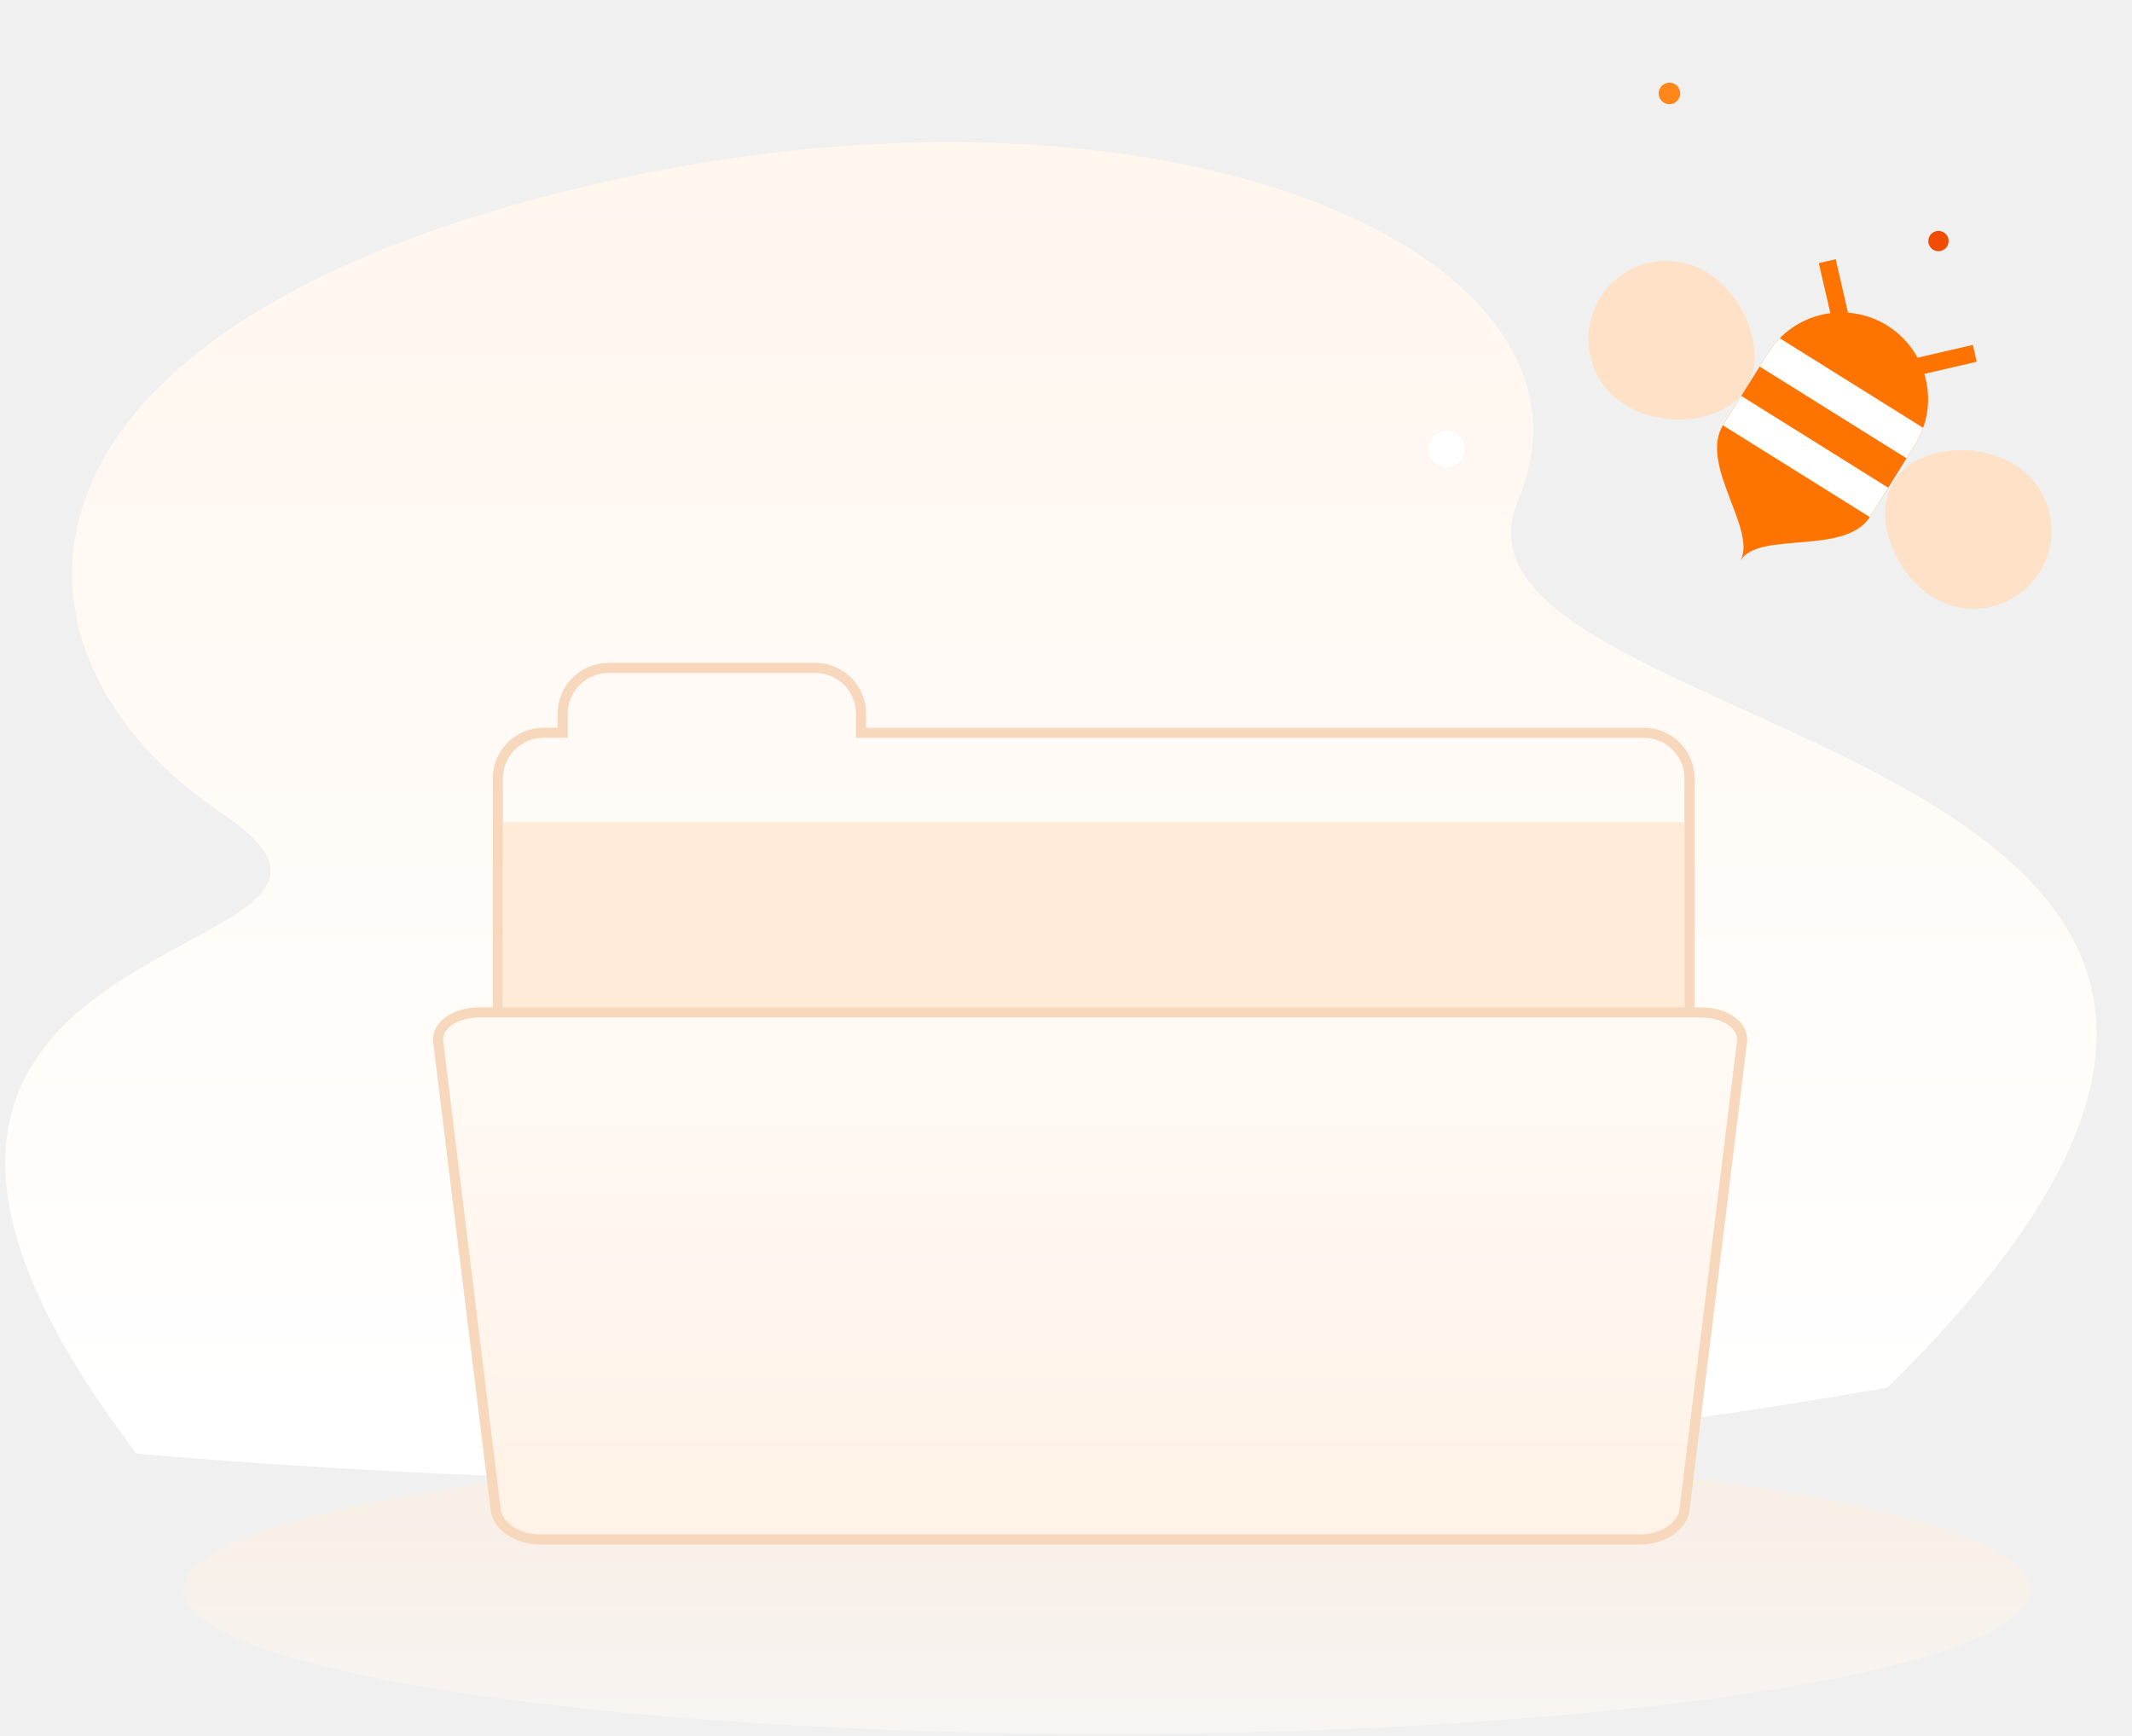
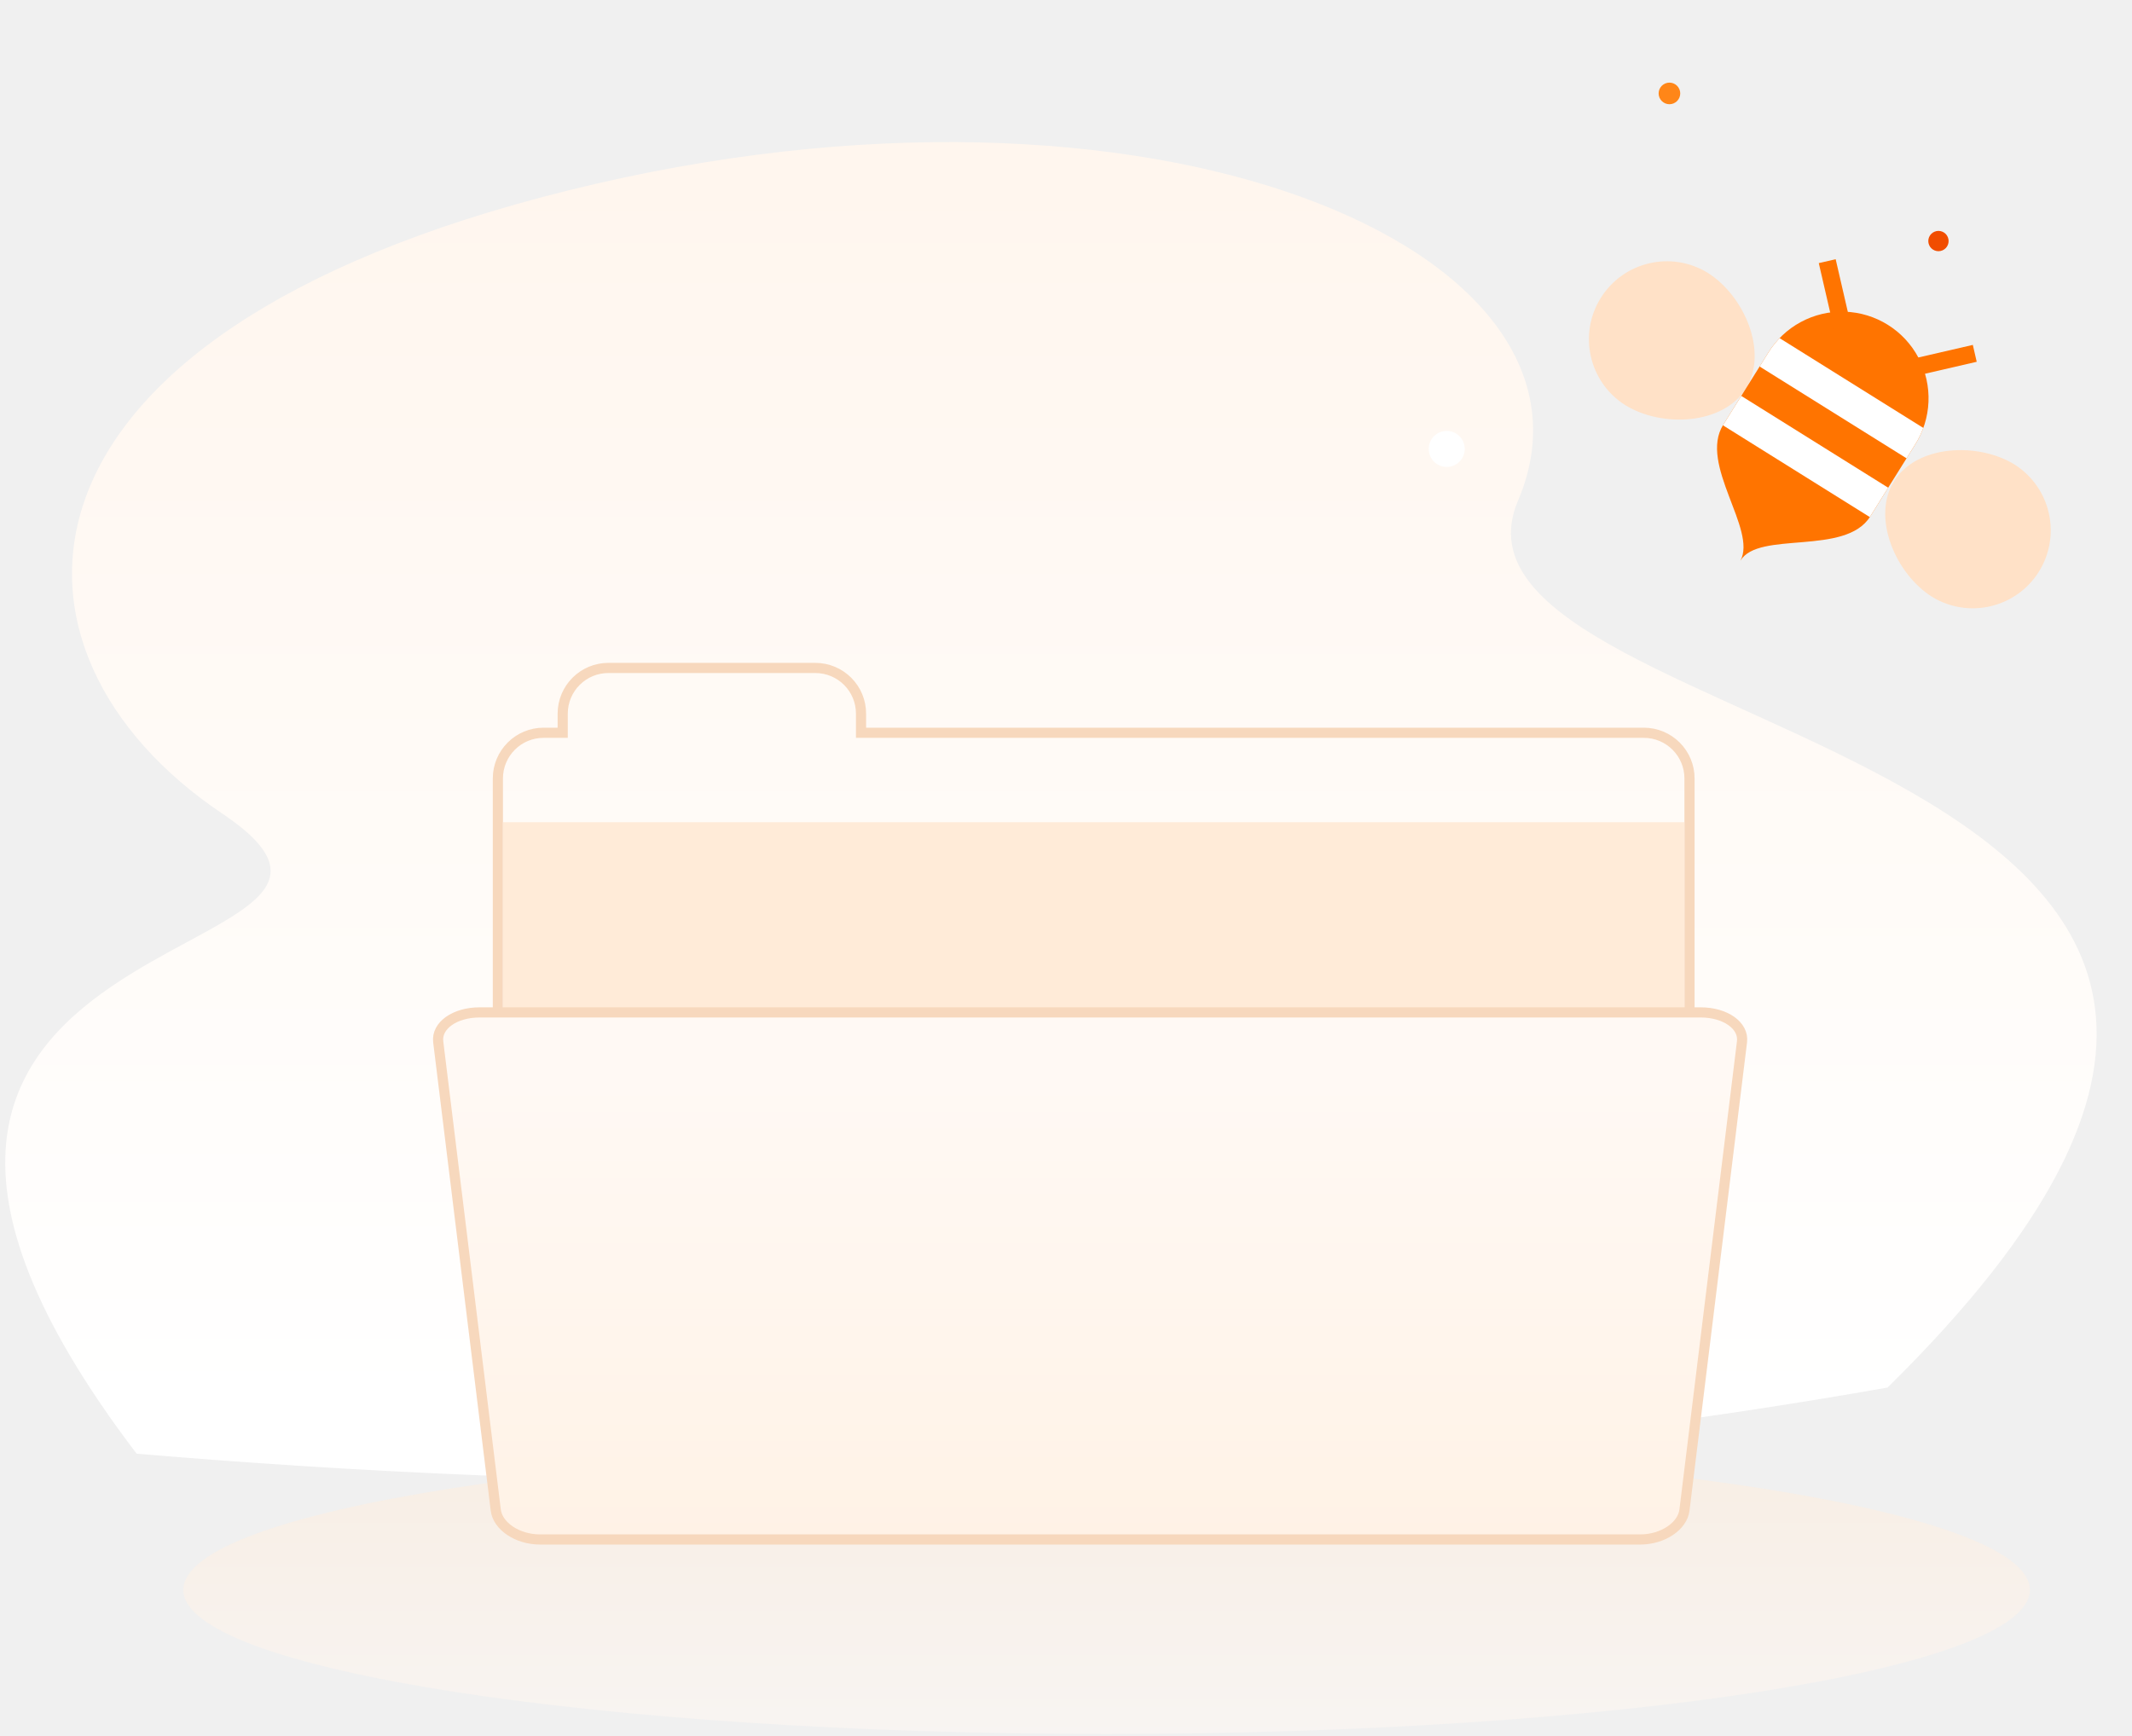
- <svg xmlns="http://www.w3.org/2000/svg" xmlns:xlink="http://www.w3.org/1999/xlink" width="210px" height="171px" viewBox="0 0 210 171" version="1.1">
+ <svg xmlns="http://www.w3.org/2000/svg" xmlns:xlink="http://www.w3.org/1999/xlink" width="210" height="171">
  <defs>
-     <linearGradient x1="50%" y1="0%" x2="50%" y2="99.391%" id="linearGradient-1">
-       <stop stop-color="#FFEBD7" offset="0%" />
-       <stop stop-color="#FFF8F3" offset="100%" />
+     <linearGradient id="b" x1="50%" x2="50%" y1="0%" y2="99.391%">
+       <stop offset="0%" stop-color="#FFEBD7" />
+       <stop offset="100%" stop-color="#FFF8F3" />
    </linearGradient>
-     <ellipse id="path-2" cx="108.482" cy="155.992" rx="90.943" ry="14.192" />
-     <linearGradient x1="50%" y1="2.11%" x2="50%" y2="94.785%" id="linearGradient-4">
-       <stop stop-color="#FFF6EE" offset="0%" />
-       <stop stop-color="#FFFFFF" offset="100%" />
+     <linearGradient id="c" x1="50%" x2="50%" y1="2.11%" y2="94.785%">
+       <stop offset="0%" stop-color="#FFF6EE" />
+       <stop offset="100%" stop-color="#FFF" />
    </linearGradient>
-     <path d="M30.77,0 C32.98,-4.05812251e-16 34.77,1.791 34.77,4 L34.77,6.386 L112.375,6.386 C114.584,6.386 116.375,8.177 116.375,10.386 L116.375,74.056 C116.375,76.265 114.584,78.056 112.375,78.056 L33.826,78.057 C33.092,78.925 31.996,79.475 30.77,79.475 L10.386,79.475 C9.161,79.475 8.065,78.925 7.331,78.057 L4,78.056 C1.791,78.056 2.93507676e-15,76.265 0,74.056 L0,10.386 C-2.705415e-16,8.177 1.791,6.386 4,6.386 L6.386,6.386 L6.386,4 C6.386,1.791 8.177,4.05812251e-16 10.386,0 L30.77,0 Z" id="path-5" />
-     <linearGradient x1="56.99%" y1="100%" x2="56.99%" y2="12.624%" id="linearGradient-7">
-       <stop stop-color="#FFF2E6" offset="0%" />
-       <stop stop-color="#FFF9F4" offset="100%" />
+     <linearGradient id="f" x1="56.99%" x2="56.99%" y1="100%" y2="12.624%">
+       <stop offset="0%" stop-color="#FFF2E6" />
+       <stop offset="100%" stop-color="#FFF9F4" />
    </linearGradient>
-     <path d="M16.918,17.008 C16.918,21.603 8.316,23.994 8.386,27.46 C8.16,23.974 -0.147,21.603 -0.147,17.008 L-0.147,17.008 L-0.147,8.688 C-0.147,3.975 3.673,0.155 8.386,0.155 C13.098,0.155 16.918,3.975 16.918,8.688 Z" id="path-8" />
+     <path id="d" d="M30.77 0a4 4 0 0 1 4 4v2.386h77.605a4 4 0 0 1 4 4v63.67a4 4 0 0 1-4 4l-78.55.001a3.991 3.991 0 0 1-3.055 1.418H10.386a3.991 3.991 0 0 1-3.055-1.418H4a4 4 0 0 1-4-4v-63.67a4 4 0 0 1 4-4l2.386-.001V4a4 4 0 0 1 4-4H30.77Z" />
+     <path id="g" d="M16.918 17.008c0 4.595-8.602 6.986-8.532 10.452-.226-3.486-8.533-5.857-8.533-10.452v-8.32a8.533 8.533 0 1 1 17.065 0Z" />
+     <ellipse id="a" cx="108.482" cy="155.992" rx="90.943" ry="14.192" />
  </defs>
-   <g id="2025-大魔当" stroke="none" stroke-width="1" fill="none" fill-rule="evenodd">
-     <g id="详情页1" transform="translate(-1423, -294)">
-       <g id="编组-22" transform="translate(1423.516, 294.638)">
-         <g id="编组-69" transform="translate(0, -0)">
-           <mask id="mask-3" fill="white">
-             <use xlink:href="#path-2" />
-           </mask>
-           <use id="蒙版" fill="url(#linearGradient-1)" opacity="0.5" xlink:href="#path-2" />
-           <path d="M12.941,142.572 C-28.492,88.153 44.916,95.31 21.363,79.503 C-2.189,63.697 -2.189,32.419 55.505,18.11 C113.2,3.801 159.472,24.114 149.004,48.689 C138.536,73.265 250.823,71.691 185.408,136.055 C115.924,148.33 52.827,145.962 12.941,142.572 Z" id="路径-3" fill="url(#linearGradient-4)" />
-           <g id="矩形" transform="translate(49.0243, 65.6661)">
-             <mask id="mask-6" fill="white">
-               <use xlink:href="#path-5" />
-             </mask>
-             <path stroke="#F7D8BD" d="M30.77,-0.5 C32.013,-0.5 33.138,0.004 33.952,0.818 C34.767,1.632 35.27,2.757 35.27,4 L35.27,4 L35.27,5.886 L112.375,5.886 C113.617,5.886 114.742,6.39 115.557,7.204 C116.371,8.019 116.875,9.144 116.875,10.386 L116.875,10.386 L116.875,74.056 C116.875,75.299 116.371,76.424 115.557,77.238 C114.742,78.052 113.617,78.556 112.375,78.556 L112.375,78.556 L34.05,78.557 C33.229,79.43 32.063,79.975 30.77,79.975 L30.77,79.975 L10.386,79.975 C9.094,79.975 7.928,79.43 7.107,78.557 L7.107,78.557 L4,78.556 C2.757,78.556 1.632,78.052 0.818,77.238 C0.004,76.424 -0.5,75.299 -0.5,74.056 L-0.5,74.056 L-0.5,10.386 C-0.5,9.144 0.004,8.019 0.818,7.204 C1.632,6.39 2.757,5.886 4,5.886 L4,5.886 L5.886,5.886 L5.886,4 C5.886,2.757 6.39,1.632 7.204,0.818 C8.019,0.004 9.144,-0.5 10.386,-0.5 L10.386,-0.5 Z" />
-             <rect fill="#FFEBD8" mask="url(#mask-6)" x="-2.54" y="14.696" width="119" height="71" />
-           </g>
-           <path d="M46.732,99.1 L166.987,99.1 C169.438,99.1 171.266,100.398 171.069,101.998 L165.402,148.127 C165.206,149.727 163.256,151.025 161.046,151.025 L52.672,151.025 C50.463,151.025 48.512,149.727 48.316,148.127 L42.649,101.998 C42.452,100.398 44.28,99.1 46.732,99.1 Z" id="蒙版" stroke="#F7D8BD" fill="url(#linearGradient-7)" />
-           <g id="编组-21" transform="translate(161.2131, 22.95853) rotate(-113) translate(-161.2131, -22.95853) translate(147.96, -4.577)">
-             <circle id="椭圆形备份-13" fill="#F14D00" cx="1.701" cy="54.361" r="1" />
-             <circle id="椭圆形备份-14" fill="#FFFFFF" cx="1.774" cy="1.774" r="1.774" />
-             <circle id="椭圆形备份-15" fill="#FF8618" cx="25.442" cy="35.652" r="1.064" />
-           </g>
-         </g>
-         <g id="编组-15" transform="translate(179.0093, 41.78287) rotate(32) translate(-179.0093, -41.78287) translate(153.4845, 26.78287)">
-           <path d="M7.68,23.174 C11.921,23.174 16.918,19.735 16.918,15.494 C16.918,11.253 11.921,7.815 7.68,7.815 C3.438,7.815 0,11.253 0,15.494 C0,19.735 3.438,23.174 7.68,23.174 Z" id="椭圆形" fill="#FFE1C7" />
-           <path d="M41.811,23.174 C46.052,23.174 51.05,19.735 51.05,15.494 C51.05,11.253 46.052,7.815 41.811,7.815 C37.57,7.815 34.131,11.253 34.131,15.494 C34.131,19.735 37.57,23.174 41.811,23.174 Z" id="椭圆形备份-2" fill="#FFE1C7" transform="translate(42.59054, 15.49417) scale(-1, 1) translate(-42.59054, -15.49417) " />
-           <g id="路径-50-+-路径-50备份-蒙版" transform="translate(17.06568, 2.694909)">
-             <mask id="mask-9" fill="white">
-               <use xlink:href="#path-8" />
-             </mask>
-             <use id="蒙版" fill="#FF7400" xlink:href="#path-8" />
-             <polygon id="路径-50" fill="#FFFFFF" fill-rule="nonzero" mask="url(#mask-9)" points="20.479 6.826 20.479 10.239 -3.413 10.239 -3.413 6.826" />
-             <polygon id="路径-50备份" fill="#FFFFFF" fill-rule="nonzero" mask="url(#mask-9)" points="20.479 13.653 20.479 17.066 -3.413 17.066 -3.413 13.653" />
-           </g>
-           <polygon id="路径-51" fill="#FF7400" fill-rule="nonzero" points="17.669 0 22.86 5.191 21.653 6.398 16.462 1.207" />
-           <polygon id="路径-51备份" fill="#FF7400" fill-rule="nonzero" transform="translate(31.60711, 3.198813) scale(-1, 1) translate(-31.60711, -3.198813) " points="29.615 0 34.806 5.191 33.599 6.398 28.408 1.207" />
-         </g>
+   <g fill="none" fill-rule="evenodd">
+     <g transform="translate(.516 .638)">
+       <use xlink:href="#a" fill="url(#b)" opacity=".5" />
+       <path fill="url(#c)" d="M12.941 142.572c-41.433-54.419 31.975-47.262 8.422-63.069C-2.189 63.697-2.189 32.42 55.505 18.11c57.695-14.309 103.967 6.004 93.5 30.58-10.469 24.575 101.818 23.001 36.403 87.365-69.484 12.275-132.581 9.907-172.467 6.517Z" />
+       <g transform="translate(49.024 65.666)">
+         <mask id="e" fill="#fff">
+           <use xlink:href="#d" />
+         </mask>
+         <path stroke="#F7D8BD" d="M30.77-.5c1.243 0 2.368.504 3.182 1.318A4.486 4.486 0 0 1 35.27 4v1.886h77.105c1.242 0 2.367.504 3.182 1.318a4.486 4.486 0 0 1 1.318 3.182v63.67a4.486 4.486 0 0 1-1.318 3.182 4.486 4.486 0 0 1-3.182 1.318l-78.325.001a4.487 4.487 0 0 1-3.28 1.418H10.386a4.487 4.487 0 0 1-3.279-1.418H4a4.486 4.486 0 0 1-3.182-1.319A4.486 4.486 0 0 1-.5 74.056v-63.67C-.5 9.144.004 8.02.818 7.204A4.486 4.486 0 0 1 4 5.886h1.886V4c0-1.243.504-2.368 1.318-3.182A4.486 4.486 0 0 1 10.386-.5Z" />
+         <path fill="#FFEBD8" d="M-2.54 14.696h119v71h-119z" mask="url(#e)" />
+       </g>
+       <path fill="url(#f)" stroke="#F7D8BD" d="M46.732 99.1h120.255c2.451 0 4.279 1.298 4.082 2.898l-5.667 46.129c-.196 1.6-2.146 2.898-4.356 2.898H52.672c-2.21 0-4.16-1.298-4.356-2.898l-5.667-46.129c-.197-1.6 1.631-2.898 4.083-2.898Z" />
+       <g transform="rotate(-113 85.718 -23.72)">
+         <circle cx="1.701" cy="54.361" r="1" fill="#F14D00" />
+         <circle cx="1.774" cy="1.774" r="1.774" fill="#FFF" />
+         <circle cx="25.442" cy="35.652" r="1.064" fill="#FF8618" />
      </g>
    </g>
+     <path fill="#FFE1C7" d="M160.06 39.896c3.597 2.248 9.657 1.98 11.904-1.617 2.248-3.597-.168-9.16-3.765-11.408a7.68 7.68 0 0 0-8.14 13.025ZM190.327 58.81c-3.597-2.248-6.013-7.812-3.765-11.41 2.247-3.596 8.307-3.864 11.904-1.616a7.68 7.68 0 0 1-8.139 13.025Z" />
+     <g transform="rotate(32 41.479 325.651)">
+       <mask id="h" fill="#fff">
+         <use xlink:href="#g" />
+       </mask>
+       <use xlink:href="#g" fill="#FF7400" />
+       <path fill="#FFF" fill-rule="nonzero" d="M20.479 6.826v3.413H-3.413V6.826zM20.479 13.653v3.413H-3.413v-3.413z" mask="url(#h)" />
+     </g>
+     <path fill="#FF7400" fill-rule="nonzero" d="m180.812 25.537 1.65 7.153-1.662.384-1.652-7.153zM194.321 33.979l-7.153 1.651.384 1.664 7.153-1.652z" />
  </g>
</svg>
